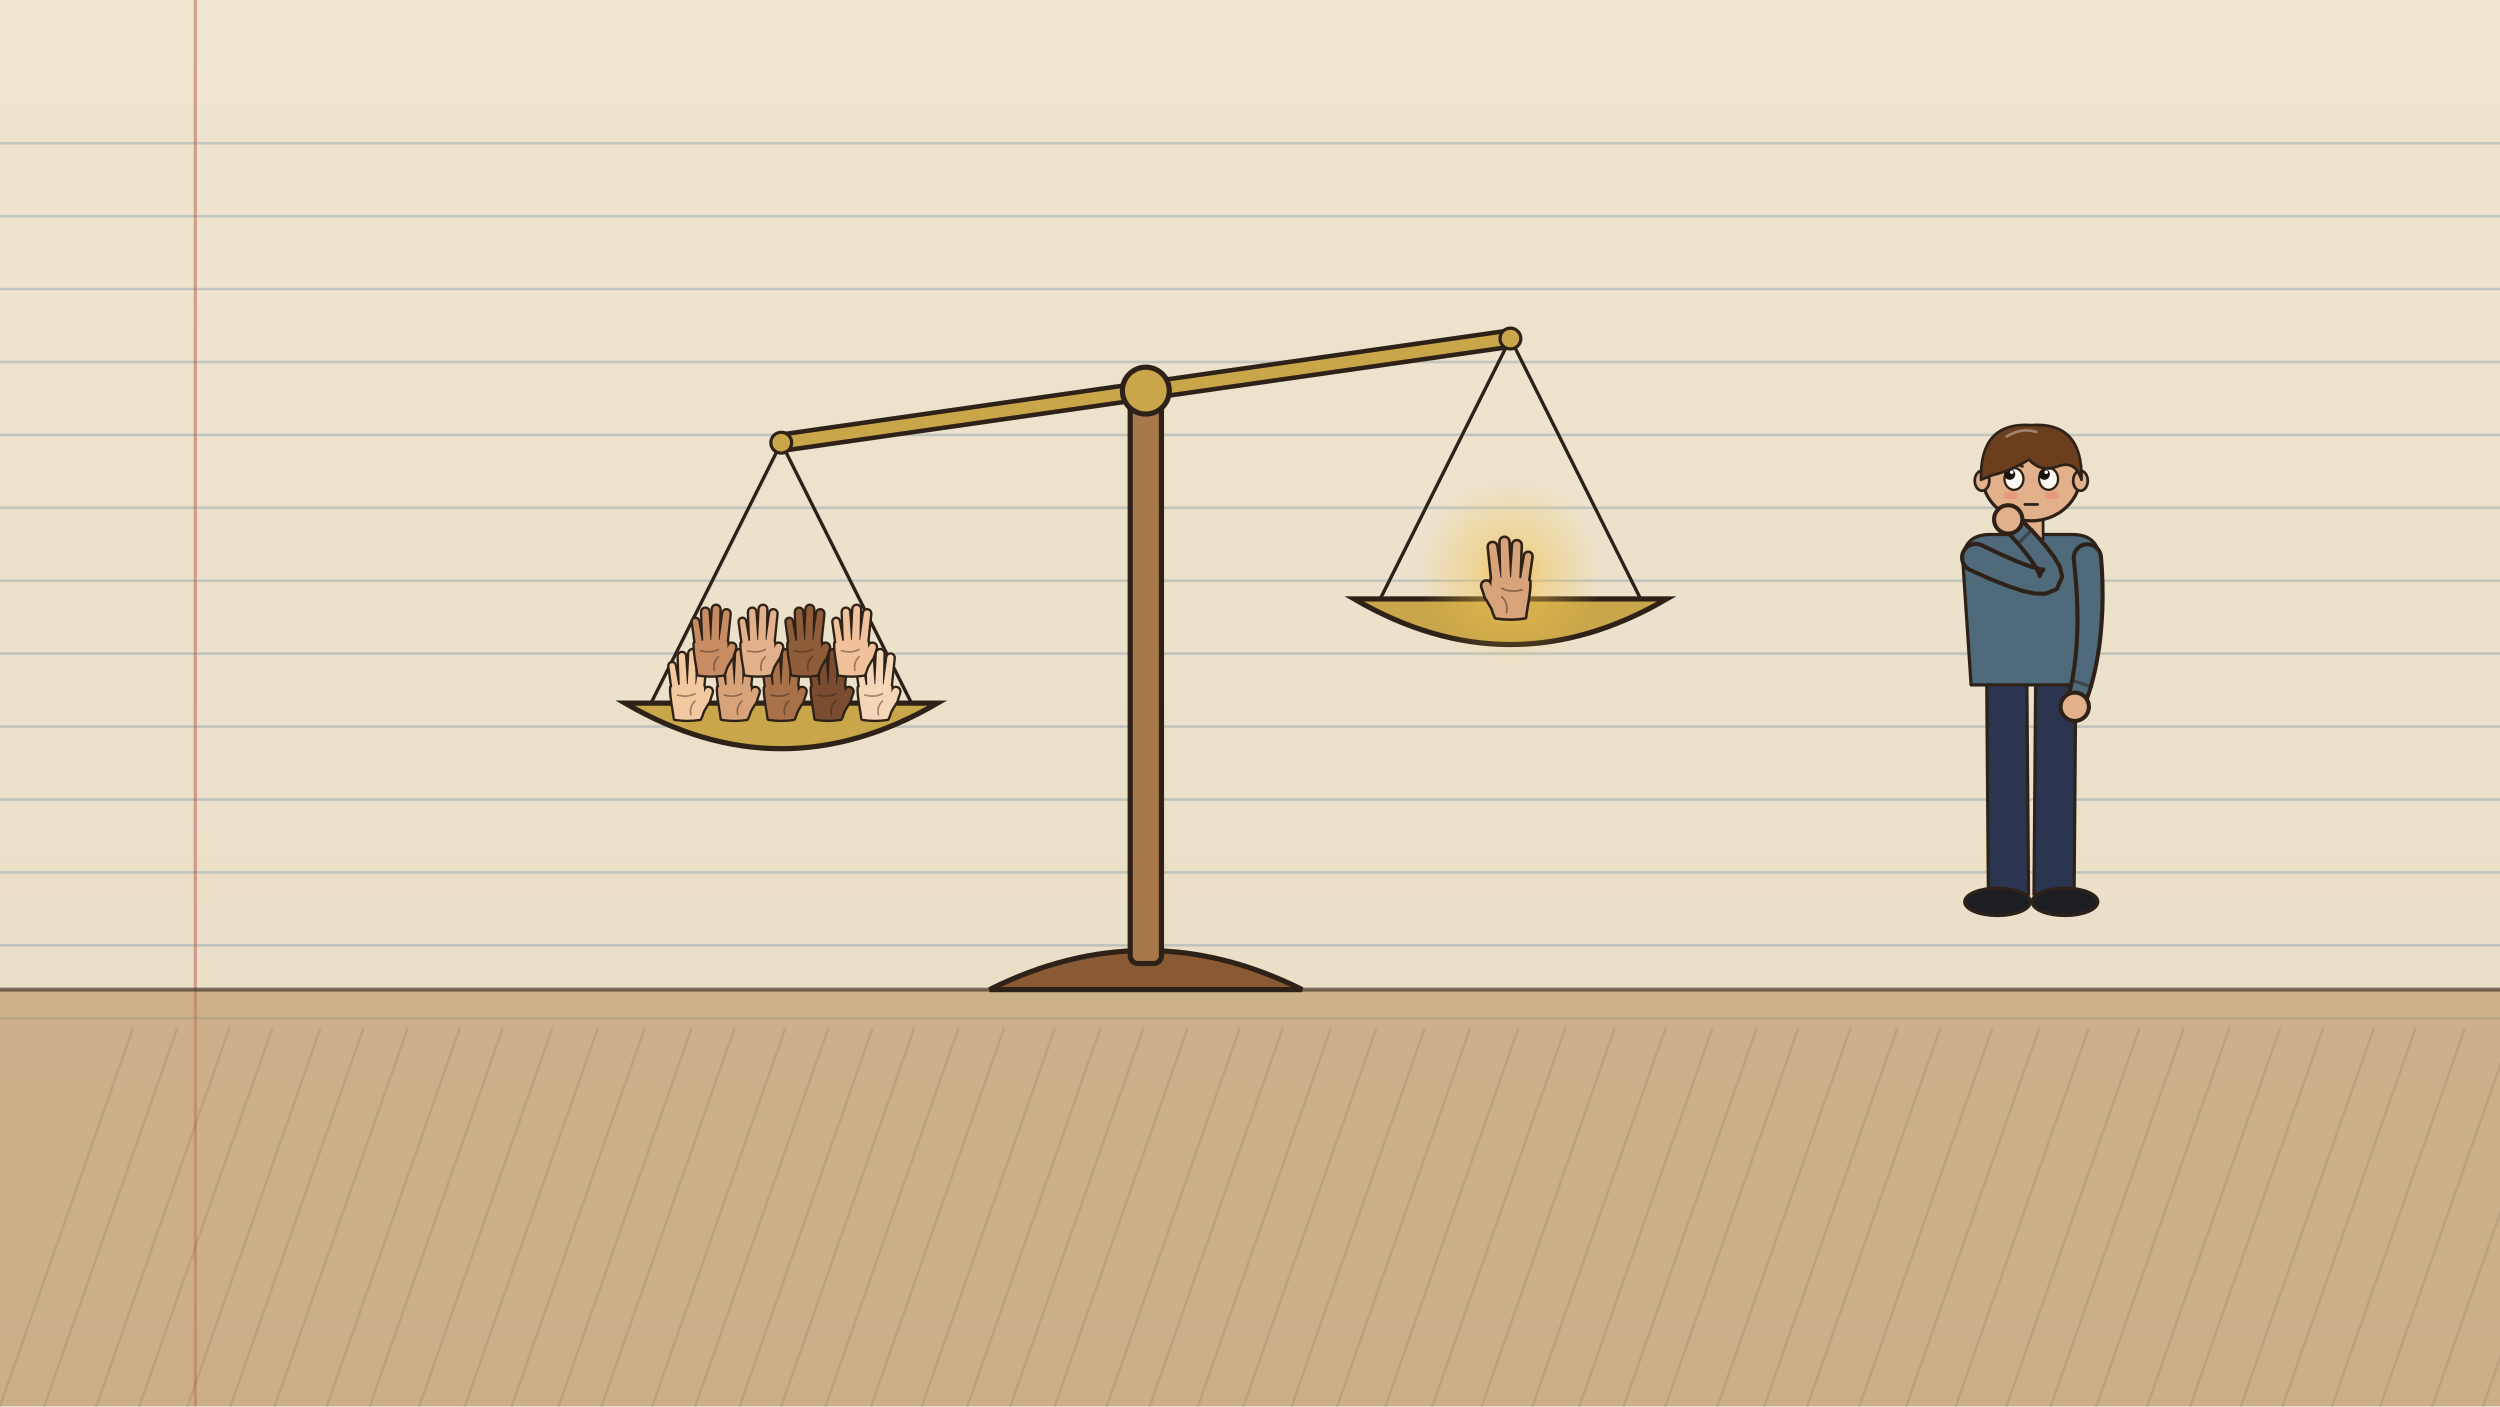
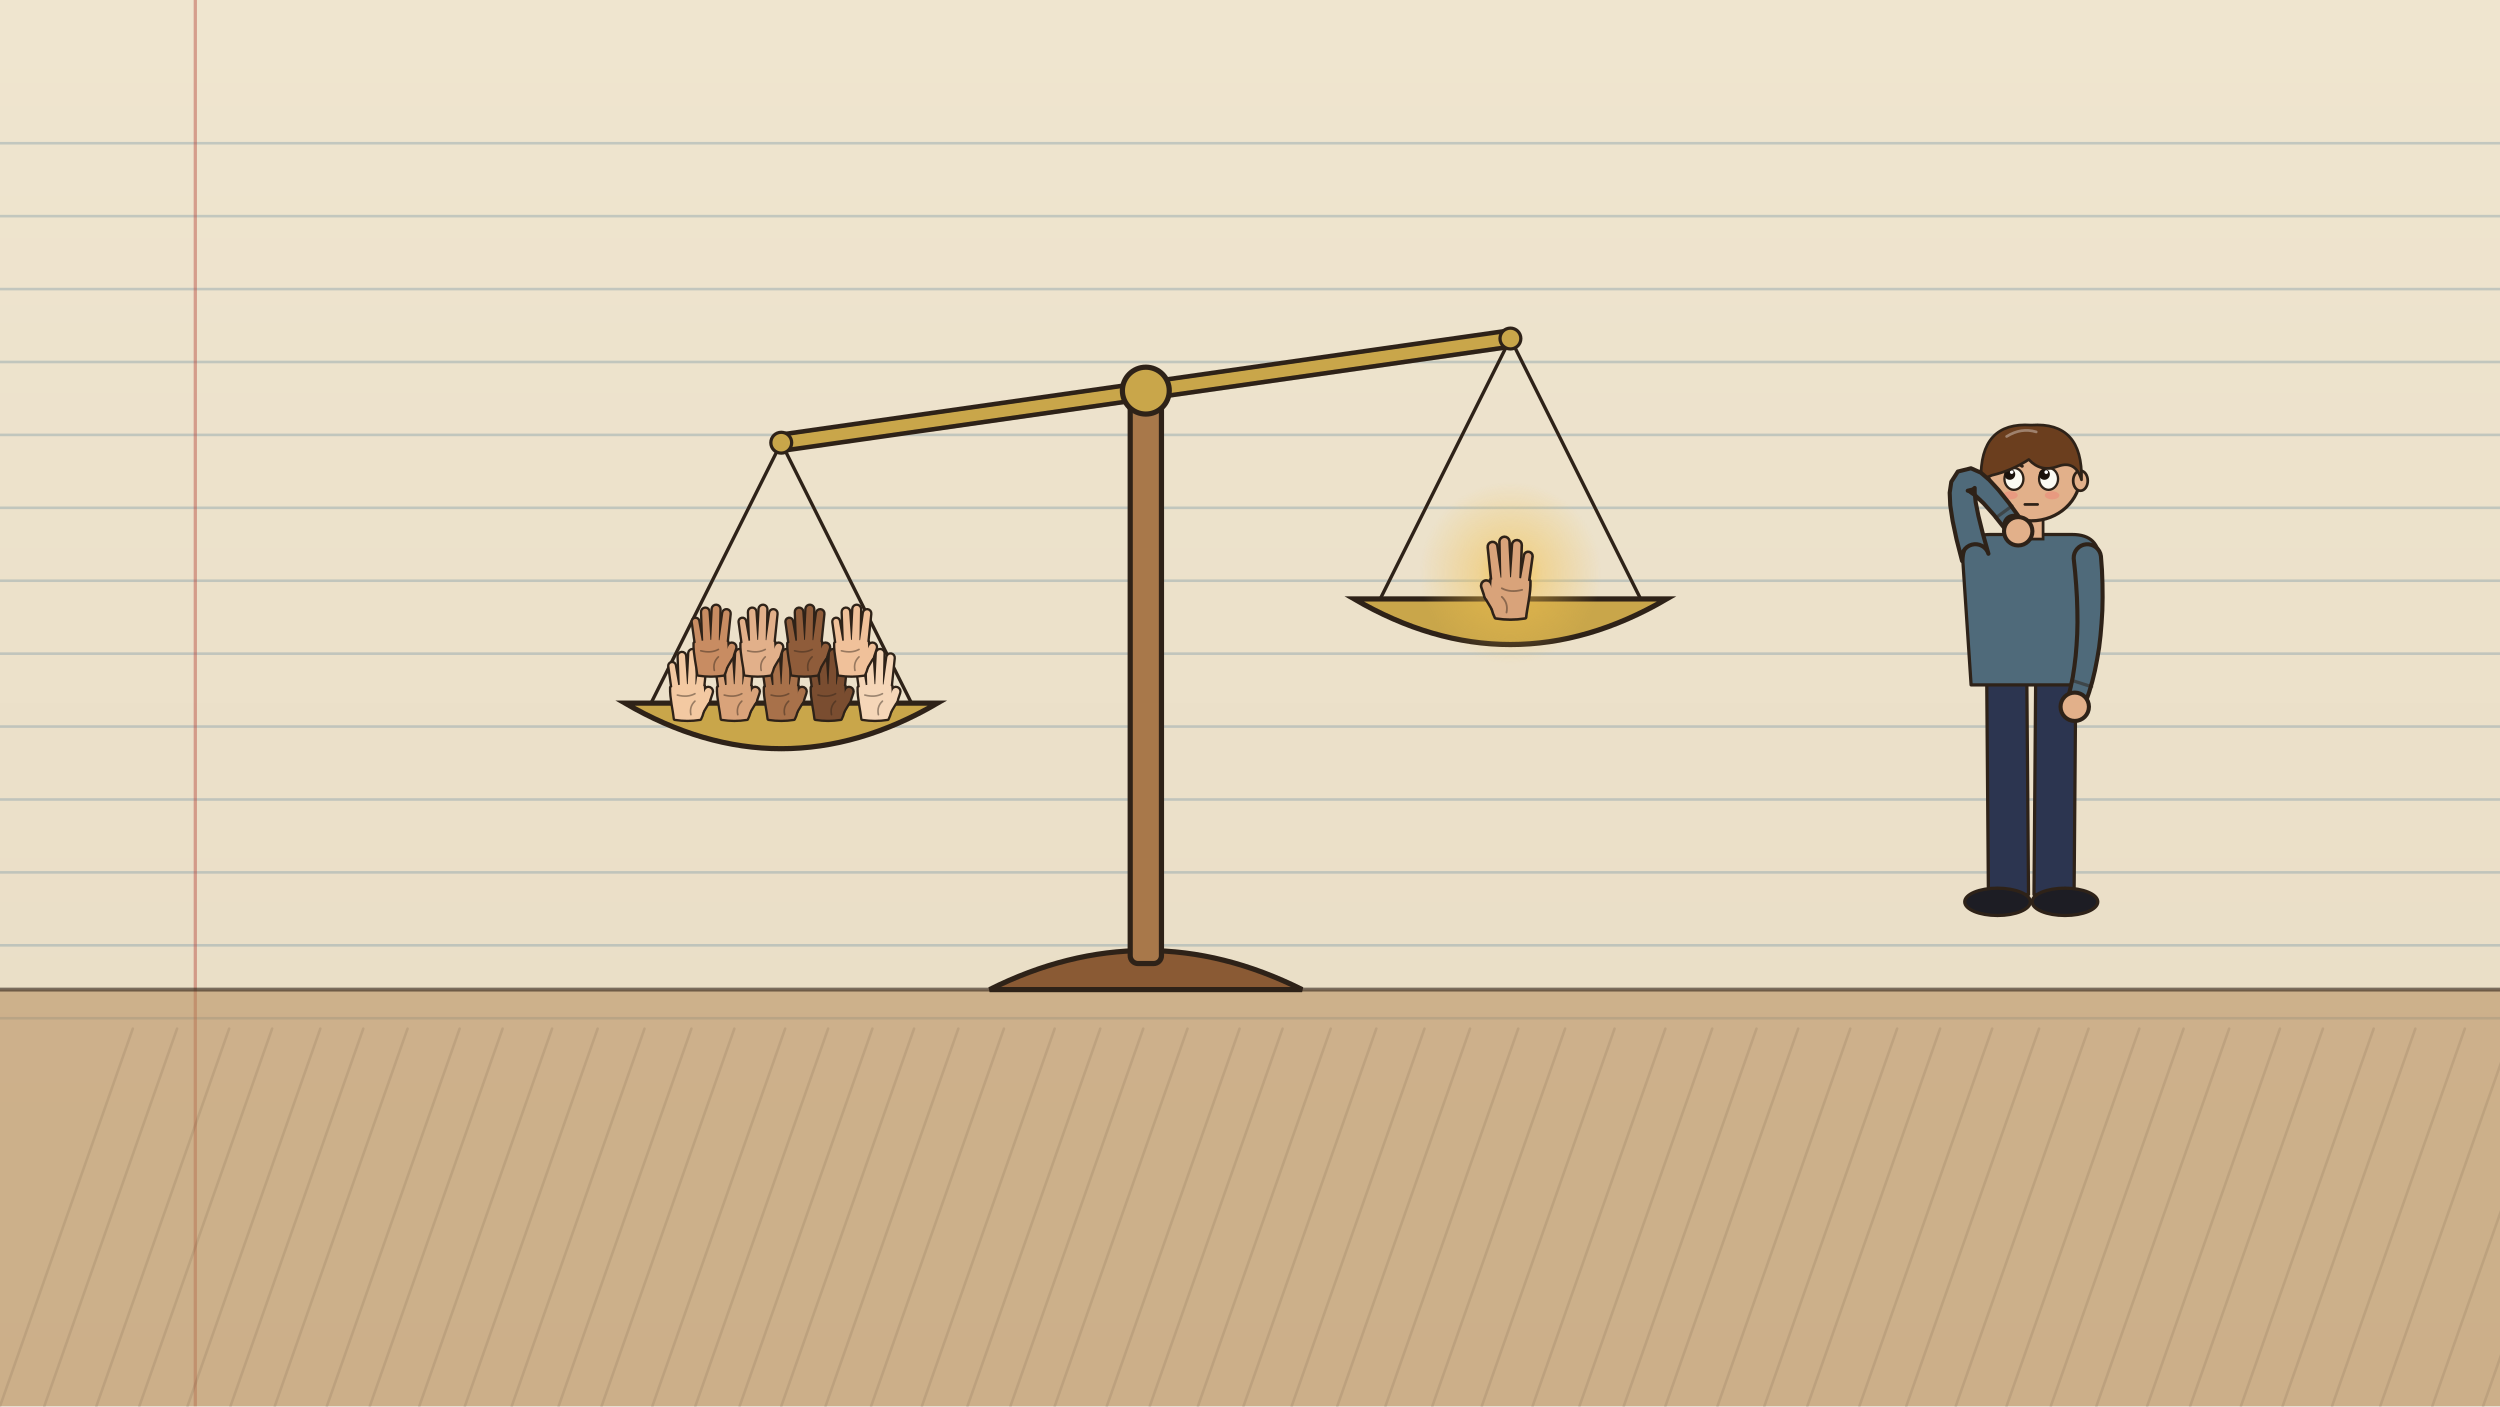
<svg xmlns="http://www.w3.org/2000/svg" viewBox="0 0 1920 1080" width="1920" height="1080">
  <defs>
    <linearGradient id="lg1" x1="0" y1="0" x2="0" y2="1">
      <stop offset="0" stop-color="#efe5cf" />
      <stop offset="1" stop-color="#e8dcc4" />
    </linearGradient>
    <radialGradient id="rg2">
      <stop offset="0" stop-color="#f2c14e" stop-opacity="0.95" />
      <stop offset="0.35" stop-color="#f2c14e" stop-opacity="0.43" />
      <stop offset="1" stop-color="#f2c14e" stop-opacity="0" />
    </radialGradient>
  </defs>
  <rect id="bg-paper" width="1920" height="1080" fill="url(#lg1)" />
  <g id="notebook-bg" stroke="#7f9aa8" stroke-width="2" opacity=".4">
    <path d="M0 110 H1920" />
    <path d="M0 166 H1920" />
    <path d="M0 222 H1920" />
    <path d="M0 278 H1920" />
    <path d="M0 334 H1920" />
    <path d="M0 390 H1920" />
    <path d="M0 446 H1920" />
    <path d="M0 502 H1920" />
    <path d="M0 558 H1920" />
    <path d="M0 614 H1920" />
    <path d="M0 670 H1920" />
    <path d="M0 726 H1920" />
    <path d="M0 782 H1920" />
  </g>
  <path d="M150 0 V1080" stroke="#b5483b" stroke-width="2.5" opacity=".45" />
  <rect id="table-top" x="0" y="760" width="1920" height="320" fill="#b58a5a" opacity=".55" />
  <path d="M0 760 H1920" stroke="#2e2218" stroke-width="3" opacity=".6" />
  <path d="M0 1080 l102 -290 M34 1080 l102 -290 M74 1080 l102 -290 M107 1080 l102 -290 M144 1080 l102 -290 M177 1080 l102 -290 M211 1080 l102 -290 M251 1080 l102 -290 M284 1080 l102 -290 M322 1080 l102 -290 M357 1080 l102 -290 M393 1080 l102 -290 M429 1080 l102 -290 M462 1080 l102 -290 M501 1080 l102 -290 M534 1080 l102 -290 M568 1080 l102 -290 M600 1080 l102 -290 M634 1080 l102 -290 M669 1080 l102 -290 M708 1080 l102 -290 M743 1080 l102 -290 M776 1080 l102 -290 M810 1080 l102 -290 M850 1080 l102 -290 M883 1080 l102 -290 M920 1080 l102 -290 M955 1080 l102 -290 M992 1080 l102 -290 M1027 1080 l102 -290 M1064 1080 l102 -290 M1100 1080 l102 -290 M1138 1080 l102 -290 M1177 1080 l102 -290 M1213 1080 l102 -290 M1247 1080 l102 -290 M1279 1080 l102 -290 M1319 1080 l102 -290 M1355 1080 l102 -290 M1388 1080 l102 -290 M1428 1080 l102 -290 M1464 1080 l102 -290 M1502 1080 l102 -290 M1541 1080 l102 -290 M1575 1080 l102 -290 M1610 1080 l102 -290 M1649 1080 l102 -290 M1682 1080 l102 -290 M1721 1080 l102 -290 M1753 1080 l102 -290 M1791 1080 l102 -290 M1828 1080 l102 -290 M1868 1080 l102 -290 M1907 1080 l102 -290" stroke="#2e2218" stroke-width="2" opacity="0.1" fill="none" stroke-linecap="round" />
  <g id="scale-stand">
    <path d="M760 760 Q880 700 1000 760Z" fill="#8a5a34" stroke="#2e2218" stroke-width="4" />
    <rect x="868" y="300" width="24" height="440" rx="6" fill="#a8784a" stroke="#2e2218" stroke-width="4" />
  </g>
  <g id="mv-tilt-balance-scale" data-pivot="880 300" data-deg="4">
    <path d="M600 340 L1160 260" stroke="#2e2218" stroke-width="16" stroke-linecap="round" />
    <path d="M600 340 L1160 260" stroke="#c9a64a" stroke-width="9" stroke-linecap="round" />
    <circle cx="880" cy="300" r="18" fill="#c9a64a" stroke="#2e2218" stroke-width="4" />
    <g id="left-pan" data-hang="600 340">
      <path d="M600 340 L500 540 M600 340 L700 540" stroke="#2e2218" stroke-width="2.6" />
      <circle cx="600" cy="340" r="8" fill="#c9a64a" stroke="#2e2218" stroke-width="2.5" />
      <path d="M480 540 Q600 610 720 540Z" fill="#c9a64a" stroke="#2e2218" stroke-width="4" />
      <g transform="translate(528.0 552.0) rotate(0.00) scale(26.000)">
        <g fill="#2e2218" stroke="#2e2218" stroke-width="0.139" stroke-linejoin="round">
          <path d="M-0.370,0 C-0.111,0.04 0.111,0.04 0.370,0 C0.500,-0.25 0.510,-0.62 0.480,-0.960 C0.288,-1.050 -0.288,-1.050 -0.480,-0.920 C-0.490,-0.62 -0.390,-0.22 -0.370,0 Z" />
          <path d="M0.462,-0.957 L0.549,-1.792 A0.092,0.092 0 0 0 0.366,-1.815 L0.248,-0.983 A0.107,0.107 0 0 0 0.462,-0.957 Z" />
          <path d="M0.232,-0.996 L0.249,-1.936 A0.097,0.097 0 0 0 0.056,-1.943 L0.008,-1.004 A0.113,0.113 0 0 0 0.232,-0.996 Z" />
          <path d="M-0.013,-0.986 L-0.073,-1.854 A0.092,0.092 0 0 0 -0.258,-1.844 L-0.227,-0.974 A0.107,0.107 0 0 0 -0.013,-0.986 Z" />
          <path d="M-0.259,-0.914 L-0.378,-1.584 A0.08,0.08 0 0 0 -0.535,-1.559 L-0.441,-0.885 A0.092,0.092 0 0 0 -0.259,-0.914 Z" />
          <path d="M0.452,-0.225 L0.616,-0.5 A0.117,0.117 0 0 0 0.421,-0.631 L0.228,-0.376 A0.135,0.135 0 0 0 0.452,-0.225 Z" />
          <path d="M0.628,-0.521 L0.711,-0.768 A0.102,0.102 0 0 0 0.521,-0.845 L0.41,-0.609 A0.117,0.117 0 0 0 0.628,-0.521 Z" />
        </g>
        <g fill="#f3c9a2" stroke="none">
          <path d="M-0.370,0 C-0.111,0.04 0.111,0.04 0.370,0 C0.500,-0.25 0.510,-0.62 0.480,-0.960 C0.288,-1.050 -0.288,-1.050 -0.480,-0.920 C-0.490,-0.62 -0.390,-0.22 -0.370,0 Z" />
          <path d="M0.462,-0.957 L0.549,-1.792 A0.092,0.092 0 0 0 0.366,-1.815 L0.248,-0.983 A0.107,0.107 0 0 0 0.462,-0.957 Z" />
          <path d="M0.232,-0.996 L0.249,-1.936 A0.097,0.097 0 0 0 0.056,-1.943 L0.008,-1.004 A0.113,0.113 0 0 0 0.232,-0.996 Z" />
          <path d="M-0.013,-0.986 L-0.073,-1.854 A0.092,0.092 0 0 0 -0.258,-1.844 L-0.227,-0.974 A0.107,0.107 0 0 0 -0.013,-0.986 Z" />
          <path d="M-0.259,-0.914 L-0.378,-1.584 A0.08,0.08 0 0 0 -0.535,-1.559 L-0.441,-0.885 A0.092,0.092 0 0 0 -0.259,-0.914 Z" />
          <path d="M0.452,-0.225 L0.616,-0.5 A0.117,0.117 0 0 0 0.421,-0.631 L0.228,-0.376 A0.135,0.135 0 0 0 0.452,-0.225 Z" />
          <path d="M0.628,-0.521 L0.711,-0.768 A0.102,0.102 0 0 0 0.521,-0.845 L0.41,-0.609 A0.117,0.117 0 0 0 0.628,-0.521 Z" />
        </g>
        <g fill="none" stroke="#2e2218" stroke-width="0.049" stroke-linecap="round" opacity=".45">
          <path d="M-0.300,-0.70 Q0.000,-0.62 0.220,-0.74" />
          <path d="M0.220,-0.52 Q0.050,-0.36 0.100,-0.12" />
        </g>
      </g>
      <g transform="translate(564.0 552.0) rotate(0.00) scale(26.000)">
        <g fill="#2e2218" stroke="#2e2218" stroke-width="0.139" stroke-linejoin="round">
          <path d="M-0.370,0 C-0.111,0.04 0.111,0.04 0.370,0 C0.500,-0.25 0.510,-0.62 0.480,-0.960 C0.288,-1.050 -0.288,-1.050 -0.480,-0.920 C-0.490,-0.62 -0.390,-0.22 -0.370,0 Z" />
          <path d="M0.462,-0.957 L0.549,-1.792 A0.092,0.092 0 0 0 0.366,-1.815 L0.248,-0.983 A0.107,0.107 0 0 0 0.462,-0.957 Z" />
          <path d="M0.232,-0.996 L0.249,-1.936 A0.097,0.097 0 0 0 0.056,-1.943 L0.008,-1.004 A0.113,0.113 0 0 0 0.232,-0.996 Z" />
          <path d="M-0.013,-0.986 L-0.073,-1.854 A0.092,0.092 0 0 0 -0.258,-1.844 L-0.227,-0.974 A0.107,0.107 0 0 0 -0.013,-0.986 Z" />
          <path d="M-0.259,-0.914 L-0.378,-1.584 A0.08,0.08 0 0 0 -0.535,-1.559 L-0.441,-0.885 A0.092,0.092 0 0 0 -0.259,-0.914 Z" />
          <path d="M0.452,-0.225 L0.616,-0.5 A0.117,0.117 0 0 0 0.421,-0.631 L0.228,-0.376 A0.135,0.135 0 0 0 0.452,-0.225 Z" />
          <path d="M0.628,-0.521 L0.711,-0.768 A0.102,0.102 0 0 0 0.521,-0.845 L0.41,-0.609 A0.117,0.117 0 0 0 0.628,-0.521 Z" />
        </g>
        <g fill="#d9a37a" stroke="none">
          <path d="M-0.370,0 C-0.111,0.04 0.111,0.04 0.370,0 C0.500,-0.25 0.510,-0.62 0.480,-0.960 C0.288,-1.050 -0.288,-1.050 -0.480,-0.920 C-0.490,-0.62 -0.390,-0.22 -0.370,0 Z" />
          <path d="M0.462,-0.957 L0.549,-1.792 A0.092,0.092 0 0 0 0.366,-1.815 L0.248,-0.983 A0.107,0.107 0 0 0 0.462,-0.957 Z" />
          <path d="M0.232,-0.996 L0.249,-1.936 A0.097,0.097 0 0 0 0.056,-1.943 L0.008,-1.004 A0.113,0.113 0 0 0 0.232,-0.996 Z" />
          <path d="M-0.013,-0.986 L-0.073,-1.854 A0.092,0.092 0 0 0 -0.258,-1.844 L-0.227,-0.974 A0.107,0.107 0 0 0 -0.013,-0.986 Z" />
          <path d="M-0.259,-0.914 L-0.378,-1.584 A0.08,0.08 0 0 0 -0.535,-1.559 L-0.441,-0.885 A0.092,0.092 0 0 0 -0.259,-0.914 Z" />
          <path d="M0.452,-0.225 L0.616,-0.5 A0.117,0.117 0 0 0 0.421,-0.631 L0.228,-0.376 A0.135,0.135 0 0 0 0.452,-0.225 Z" />
          <path d="M0.628,-0.521 L0.711,-0.768 A0.102,0.102 0 0 0 0.521,-0.845 L0.41,-0.609 A0.117,0.117 0 0 0 0.628,-0.521 Z" />
        </g>
        <g fill="none" stroke="#2e2218" stroke-width="0.049" stroke-linecap="round" opacity=".45">
          <path d="M-0.300,-0.70 Q0.000,-0.62 0.220,-0.74" />
          <path d="M0.220,-0.52 Q0.050,-0.36 0.100,-0.12" />
        </g>
      </g>
      <g transform="translate(600.0 552.0) rotate(0.00) scale(26.000)">
        <g fill="#2e2218" stroke="#2e2218" stroke-width="0.139" stroke-linejoin="round">
          <path d="M-0.370,0 C-0.111,0.04 0.111,0.04 0.370,0 C0.500,-0.25 0.510,-0.62 0.480,-0.960 C0.288,-1.050 -0.288,-1.050 -0.480,-0.920 C-0.490,-0.62 -0.390,-0.22 -0.370,0 Z" />
          <path d="M0.462,-0.957 L0.549,-1.792 A0.092,0.092 0 0 0 0.366,-1.815 L0.248,-0.983 A0.107,0.107 0 0 0 0.462,-0.957 Z" />
          <path d="M0.232,-0.996 L0.249,-1.936 A0.097,0.097 0 0 0 0.056,-1.943 L0.008,-1.004 A0.113,0.113 0 0 0 0.232,-0.996 Z" />
          <path d="M-0.013,-0.986 L-0.073,-1.854 A0.092,0.092 0 0 0 -0.258,-1.844 L-0.227,-0.974 A0.107,0.107 0 0 0 -0.013,-0.986 Z" />
          <path d="M-0.259,-0.914 L-0.378,-1.584 A0.08,0.08 0 0 0 -0.535,-1.559 L-0.441,-0.885 A0.092,0.092 0 0 0 -0.259,-0.914 Z" />
          <path d="M0.452,-0.225 L0.616,-0.5 A0.117,0.117 0 0 0 0.421,-0.631 L0.228,-0.376 A0.135,0.135 0 0 0 0.452,-0.225 Z" />
          <path d="M0.628,-0.521 L0.711,-0.768 A0.102,0.102 0 0 0 0.521,-0.845 L0.41,-0.609 A0.117,0.117 0 0 0 0.628,-0.521 Z" />
        </g>
        <g fill="#a8714a" stroke="none">
          <path d="M-0.370,0 C-0.111,0.04 0.111,0.04 0.370,0 C0.500,-0.25 0.510,-0.62 0.480,-0.960 C0.288,-1.050 -0.288,-1.050 -0.480,-0.920 C-0.490,-0.62 -0.390,-0.22 -0.370,0 Z" />
          <path d="M0.462,-0.957 L0.549,-1.792 A0.092,0.092 0 0 0 0.366,-1.815 L0.248,-0.983 A0.107,0.107 0 0 0 0.462,-0.957 Z" />
          <path d="M0.232,-0.996 L0.249,-1.936 A0.097,0.097 0 0 0 0.056,-1.943 L0.008,-1.004 A0.113,0.113 0 0 0 0.232,-0.996 Z" />
          <path d="M-0.013,-0.986 L-0.073,-1.854 A0.092,0.092 0 0 0 -0.258,-1.844 L-0.227,-0.974 A0.107,0.107 0 0 0 -0.013,-0.986 Z" />
          <path d="M-0.259,-0.914 L-0.378,-1.584 A0.08,0.08 0 0 0 -0.535,-1.559 L-0.441,-0.885 A0.092,0.092 0 0 0 -0.259,-0.914 Z" />
          <path d="M0.452,-0.225 L0.616,-0.5 A0.117,0.117 0 0 0 0.421,-0.631 L0.228,-0.376 A0.135,0.135 0 0 0 0.452,-0.225 Z" />
          <path d="M0.628,-0.521 L0.711,-0.768 A0.102,0.102 0 0 0 0.521,-0.845 L0.41,-0.609 A0.117,0.117 0 0 0 0.628,-0.521 Z" />
        </g>
        <g fill="none" stroke="#2e2218" stroke-width="0.049" stroke-linecap="round" opacity=".45">
          <path d="M-0.300,-0.70 Q0.000,-0.62 0.220,-0.74" />
          <path d="M0.220,-0.52 Q0.050,-0.36 0.100,-0.12" />
        </g>
      </g>
      <g transform="translate(636.0 552.0) rotate(0.00) scale(26.000)">
        <g fill="#2e2218" stroke="#2e2218" stroke-width="0.139" stroke-linejoin="round">
          <path d="M-0.370,0 C-0.111,0.04 0.111,0.04 0.370,0 C0.500,-0.25 0.510,-0.62 0.480,-0.960 C0.288,-1.050 -0.288,-1.050 -0.480,-0.920 C-0.490,-0.62 -0.390,-0.22 -0.370,0 Z" />
          <path d="M0.462,-0.957 L0.549,-1.792 A0.092,0.092 0 0 0 0.366,-1.815 L0.248,-0.983 A0.107,0.107 0 0 0 0.462,-0.957 Z" />
          <path d="M0.232,-0.996 L0.249,-1.936 A0.097,0.097 0 0 0 0.056,-1.943 L0.008,-1.004 A0.113,0.113 0 0 0 0.232,-0.996 Z" />
          <path d="M-0.013,-0.986 L-0.073,-1.854 A0.092,0.092 0 0 0 -0.258,-1.844 L-0.227,-0.974 A0.107,0.107 0 0 0 -0.013,-0.986 Z" />
          <path d="M-0.259,-0.914 L-0.378,-1.584 A0.08,0.08 0 0 0 -0.535,-1.559 L-0.441,-0.885 A0.092,0.092 0 0 0 -0.259,-0.914 Z" />
          <path d="M0.452,-0.225 L0.616,-0.5 A0.117,0.117 0 0 0 0.421,-0.631 L0.228,-0.376 A0.135,0.135 0 0 0 0.452,-0.225 Z" />
          <path d="M0.628,-0.521 L0.711,-0.768 A0.102,0.102 0 0 0 0.521,-0.845 L0.41,-0.609 A0.117,0.117 0 0 0 0.628,-0.521 Z" />
        </g>
        <g fill="#7a4d30" stroke="none">
          <path d="M-0.370,0 C-0.111,0.04 0.111,0.04 0.370,0 C0.500,-0.25 0.510,-0.62 0.480,-0.960 C0.288,-1.050 -0.288,-1.050 -0.480,-0.920 C-0.490,-0.62 -0.390,-0.22 -0.370,0 Z" />
          <path d="M0.462,-0.957 L0.549,-1.792 A0.092,0.092 0 0 0 0.366,-1.815 L0.248,-0.983 A0.107,0.107 0 0 0 0.462,-0.957 Z" />
          <path d="M0.232,-0.996 L0.249,-1.936 A0.097,0.097 0 0 0 0.056,-1.943 L0.008,-1.004 A0.113,0.113 0 0 0 0.232,-0.996 Z" />
          <path d="M-0.013,-0.986 L-0.073,-1.854 A0.092,0.092 0 0 0 -0.258,-1.844 L-0.227,-0.974 A0.107,0.107 0 0 0 -0.013,-0.986 Z" />
          <path d="M-0.259,-0.914 L-0.378,-1.584 A0.08,0.08 0 0 0 -0.535,-1.559 L-0.441,-0.885 A0.092,0.092 0 0 0 -0.259,-0.914 Z" />
          <path d="M0.452,-0.225 L0.616,-0.5 A0.117,0.117 0 0 0 0.421,-0.631 L0.228,-0.376 A0.135,0.135 0 0 0 0.452,-0.225 Z" />
          <path d="M0.628,-0.521 L0.711,-0.768 A0.102,0.102 0 0 0 0.521,-0.845 L0.41,-0.609 A0.117,0.117 0 0 0 0.628,-0.521 Z" />
        </g>
        <g fill="none" stroke="#2e2218" stroke-width="0.049" stroke-linecap="round" opacity=".45">
          <path d="M-0.300,-0.70 Q0.000,-0.62 0.220,-0.74" />
          <path d="M0.220,-0.52 Q0.050,-0.36 0.100,-0.12" />
        </g>
      </g>
      <g transform="translate(672.0 552.0) rotate(0.00) scale(26.000)">
        <g fill="#2e2218" stroke="#2e2218" stroke-width="0.139" stroke-linejoin="round">
          <path d="M-0.370,0 C-0.111,0.04 0.111,0.04 0.370,0 C0.500,-0.25 0.510,-0.62 0.480,-0.960 C0.288,-1.050 -0.288,-1.050 -0.480,-0.920 C-0.490,-0.62 -0.390,-0.22 -0.370,0 Z" />
          <path d="M0.462,-0.957 L0.549,-1.792 A0.092,0.092 0 0 0 0.366,-1.815 L0.248,-0.983 A0.107,0.107 0 0 0 0.462,-0.957 Z" />
          <path d="M0.232,-0.996 L0.249,-1.936 A0.097,0.097 0 0 0 0.056,-1.943 L0.008,-1.004 A0.113,0.113 0 0 0 0.232,-0.996 Z" />
          <path d="M-0.013,-0.986 L-0.073,-1.854 A0.092,0.092 0 0 0 -0.258,-1.844 L-0.227,-0.974 A0.107,0.107 0 0 0 -0.013,-0.986 Z" />
          <path d="M-0.259,-0.914 L-0.378,-1.584 A0.08,0.08 0 0 0 -0.535,-1.559 L-0.441,-0.885 A0.092,0.092 0 0 0 -0.259,-0.914 Z" />
          <path d="M0.452,-0.225 L0.616,-0.5 A0.117,0.117 0 0 0 0.421,-0.631 L0.228,-0.376 A0.135,0.135 0 0 0 0.452,-0.225 Z" />
          <path d="M0.628,-0.521 L0.711,-0.768 A0.102,0.102 0 0 0 0.521,-0.845 L0.41,-0.609 A0.117,0.117 0 0 0 0.628,-0.521 Z" />
        </g>
        <g fill="#f5d6b8" stroke="none">
          <path d="M-0.370,0 C-0.111,0.04 0.111,0.04 0.370,0 C0.500,-0.25 0.510,-0.62 0.480,-0.960 C0.288,-1.050 -0.288,-1.050 -0.480,-0.920 C-0.490,-0.62 -0.390,-0.22 -0.370,0 Z" />
          <path d="M0.462,-0.957 L0.549,-1.792 A0.092,0.092 0 0 0 0.366,-1.815 L0.248,-0.983 A0.107,0.107 0 0 0 0.462,-0.957 Z" />
          <path d="M0.232,-0.996 L0.249,-1.936 A0.097,0.097 0 0 0 0.056,-1.943 L0.008,-1.004 A0.113,0.113 0 0 0 0.232,-0.996 Z" />
          <path d="M-0.013,-0.986 L-0.073,-1.854 A0.092,0.092 0 0 0 -0.258,-1.844 L-0.227,-0.974 A0.107,0.107 0 0 0 -0.013,-0.986 Z" />
          <path d="M-0.259,-0.914 L-0.378,-1.584 A0.08,0.08 0 0 0 -0.535,-1.559 L-0.441,-0.885 A0.092,0.092 0 0 0 -0.259,-0.914 Z" />
          <path d="M0.452,-0.225 L0.616,-0.5 A0.117,0.117 0 0 0 0.421,-0.631 L0.228,-0.376 A0.135,0.135 0 0 0 0.452,-0.225 Z" />
          <path d="M0.628,-0.521 L0.711,-0.768 A0.102,0.102 0 0 0 0.521,-0.845 L0.41,-0.609 A0.117,0.117 0 0 0 0.628,-0.521 Z" />
        </g>
        <g fill="none" stroke="#2e2218" stroke-width="0.049" stroke-linecap="round" opacity=".45">
          <path d="M-0.300,-0.70 Q0.000,-0.62 0.220,-0.74" />
          <path d="M0.220,-0.52 Q0.050,-0.36 0.100,-0.12" />
        </g>
      </g>
      <g transform="translate(546.0 518.0) rotate(0.00) scale(26.000)">
        <g fill="#2e2218" stroke="#2e2218" stroke-width="0.139" stroke-linejoin="round">
          <path d="M-0.370,0 C-0.111,0.04 0.111,0.04 0.370,0 C0.500,-0.25 0.510,-0.62 0.480,-0.960 C0.288,-1.050 -0.288,-1.050 -0.480,-0.920 C-0.490,-0.62 -0.390,-0.22 -0.370,0 Z" />
          <path d="M0.462,-0.957 L0.549,-1.792 A0.092,0.092 0 0 0 0.366,-1.815 L0.248,-0.983 A0.107,0.107 0 0 0 0.462,-0.957 Z" />
          <path d="M0.232,-0.996 L0.249,-1.936 A0.097,0.097 0 0 0 0.056,-1.943 L0.008,-1.004 A0.113,0.113 0 0 0 0.232,-0.996 Z" />
          <path d="M-0.013,-0.986 L-0.073,-1.854 A0.092,0.092 0 0 0 -0.258,-1.844 L-0.227,-0.974 A0.107,0.107 0 0 0 -0.013,-0.986 Z" />
          <path d="M-0.259,-0.914 L-0.378,-1.584 A0.08,0.08 0 0 0 -0.535,-1.559 L-0.441,-0.885 A0.092,0.092 0 0 0 -0.259,-0.914 Z" />
          <path d="M0.452,-0.225 L0.616,-0.5 A0.117,0.117 0 0 0 0.421,-0.631 L0.228,-0.376 A0.135,0.135 0 0 0 0.452,-0.225 Z" />
          <path d="M0.628,-0.521 L0.711,-0.768 A0.102,0.102 0 0 0 0.521,-0.845 L0.41,-0.609 A0.117,0.117 0 0 0 0.628,-0.521 Z" />
        </g>
        <g fill="#c88c62" stroke="none">
          <path d="M-0.370,0 C-0.111,0.04 0.111,0.04 0.370,0 C0.500,-0.25 0.510,-0.62 0.480,-0.960 C0.288,-1.050 -0.288,-1.050 -0.480,-0.920 C-0.490,-0.62 -0.390,-0.22 -0.370,0 Z" />
          <path d="M0.462,-0.957 L0.549,-1.792 A0.092,0.092 0 0 0 0.366,-1.815 L0.248,-0.983 A0.107,0.107 0 0 0 0.462,-0.957 Z" />
          <path d="M0.232,-0.996 L0.249,-1.936 A0.097,0.097 0 0 0 0.056,-1.943 L0.008,-1.004 A0.113,0.113 0 0 0 0.232,-0.996 Z" />
          <path d="M-0.013,-0.986 L-0.073,-1.854 A0.092,0.092 0 0 0 -0.258,-1.844 L-0.227,-0.974 A0.107,0.107 0 0 0 -0.013,-0.986 Z" />
          <path d="M-0.259,-0.914 L-0.378,-1.584 A0.08,0.08 0 0 0 -0.535,-1.559 L-0.441,-0.885 A0.092,0.092 0 0 0 -0.259,-0.914 Z" />
          <path d="M0.452,-0.225 L0.616,-0.5 A0.117,0.117 0 0 0 0.421,-0.631 L0.228,-0.376 A0.135,0.135 0 0 0 0.452,-0.225 Z" />
          <path d="M0.628,-0.521 L0.711,-0.768 A0.102,0.102 0 0 0 0.521,-0.845 L0.41,-0.609 A0.117,0.117 0 0 0 0.628,-0.521 Z" />
        </g>
        <g fill="none" stroke="#2e2218" stroke-width="0.049" stroke-linecap="round" opacity=".45">
          <path d="M-0.300,-0.70 Q0.000,-0.62 0.220,-0.74" />
          <path d="M0.220,-0.52 Q0.050,-0.36 0.100,-0.12" />
        </g>
      </g>
      <g transform="translate(582.0 518.0) rotate(0.00) scale(26.000)">
        <g fill="#2e2218" stroke="#2e2218" stroke-width="0.139" stroke-linejoin="round">
          <path d="M-0.370,0 C-0.111,0.04 0.111,0.04 0.370,0 C0.500,-0.25 0.510,-0.62 0.480,-0.960 C0.288,-1.050 -0.288,-1.050 -0.480,-0.920 C-0.490,-0.62 -0.390,-0.22 -0.370,0 Z" />
          <path d="M0.462,-0.957 L0.549,-1.792 A0.092,0.092 0 0 0 0.366,-1.815 L0.248,-0.983 A0.107,0.107 0 0 0 0.462,-0.957 Z" />
          <path d="M0.232,-0.996 L0.249,-1.936 A0.097,0.097 0 0 0 0.056,-1.943 L0.008,-1.004 A0.113,0.113 0 0 0 0.232,-0.996 Z" />
          <path d="M-0.013,-0.986 L-0.073,-1.854 A0.092,0.092 0 0 0 -0.258,-1.844 L-0.227,-0.974 A0.107,0.107 0 0 0 -0.013,-0.986 Z" />
          <path d="M-0.259,-0.914 L-0.378,-1.584 A0.08,0.08 0 0 0 -0.535,-1.559 L-0.441,-0.885 A0.092,0.092 0 0 0 -0.259,-0.914 Z" />
          <path d="M0.452,-0.225 L0.616,-0.5 A0.117,0.117 0 0 0 0.421,-0.631 L0.228,-0.376 A0.135,0.135 0 0 0 0.452,-0.225 Z" />
          <path d="M0.628,-0.521 L0.711,-0.768 A0.102,0.102 0 0 0 0.521,-0.845 L0.41,-0.609 A0.117,0.117 0 0 0 0.628,-0.521 Z" />
        </g>
        <g fill="#e2b08a" stroke="none">
          <path d="M-0.370,0 C-0.111,0.04 0.111,0.04 0.370,0 C0.500,-0.25 0.510,-0.62 0.480,-0.960 C0.288,-1.050 -0.288,-1.050 -0.480,-0.920 C-0.490,-0.62 -0.390,-0.22 -0.370,0 Z" />
          <path d="M0.462,-0.957 L0.549,-1.792 A0.092,0.092 0 0 0 0.366,-1.815 L0.248,-0.983 A0.107,0.107 0 0 0 0.462,-0.957 Z" />
          <path d="M0.232,-0.996 L0.249,-1.936 A0.097,0.097 0 0 0 0.056,-1.943 L0.008,-1.004 A0.113,0.113 0 0 0 0.232,-0.996 Z" />
          <path d="M-0.013,-0.986 L-0.073,-1.854 A0.092,0.092 0 0 0 -0.258,-1.844 L-0.227,-0.974 A0.107,0.107 0 0 0 -0.013,-0.986 Z" />
          <path d="M-0.259,-0.914 L-0.378,-1.584 A0.08,0.08 0 0 0 -0.535,-1.559 L-0.441,-0.885 A0.092,0.092 0 0 0 -0.259,-0.914 Z" />
          <path d="M0.452,-0.225 L0.616,-0.5 A0.117,0.117 0 0 0 0.421,-0.631 L0.228,-0.376 A0.135,0.135 0 0 0 0.452,-0.225 Z" />
          <path d="M0.628,-0.521 L0.711,-0.768 A0.102,0.102 0 0 0 0.521,-0.845 L0.41,-0.609 A0.117,0.117 0 0 0 0.628,-0.521 Z" />
        </g>
        <g fill="none" stroke="#2e2218" stroke-width="0.049" stroke-linecap="round" opacity=".45">
          <path d="M-0.300,-0.70 Q0.000,-0.62 0.220,-0.74" />
          <path d="M0.220,-0.52 Q0.050,-0.36 0.100,-0.12" />
        </g>
      </g>
      <g transform="translate(618.0 518.0) rotate(0.00) scale(26.000)">
        <g fill="#2e2218" stroke="#2e2218" stroke-width="0.139" stroke-linejoin="round">
          <path d="M-0.370,0 C-0.111,0.04 0.111,0.04 0.370,0 C0.500,-0.25 0.510,-0.62 0.480,-0.960 C0.288,-1.050 -0.288,-1.050 -0.480,-0.920 C-0.490,-0.62 -0.390,-0.22 -0.370,0 Z" />
          <path d="M0.462,-0.957 L0.549,-1.792 A0.092,0.092 0 0 0 0.366,-1.815 L0.248,-0.983 A0.107,0.107 0 0 0 0.462,-0.957 Z" />
          <path d="M0.232,-0.996 L0.249,-1.936 A0.097,0.097 0 0 0 0.056,-1.943 L0.008,-1.004 A0.113,0.113 0 0 0 0.232,-0.996 Z" />
          <path d="M-0.013,-0.986 L-0.073,-1.854 A0.092,0.092 0 0 0 -0.258,-1.844 L-0.227,-0.974 A0.107,0.107 0 0 0 -0.013,-0.986 Z" />
          <path d="M-0.259,-0.914 L-0.378,-1.584 A0.08,0.08 0 0 0 -0.535,-1.559 L-0.441,-0.885 A0.092,0.092 0 0 0 -0.259,-0.914 Z" />
          <path d="M0.452,-0.225 L0.616,-0.5 A0.117,0.117 0 0 0 0.421,-0.631 L0.228,-0.376 A0.135,0.135 0 0 0 0.452,-0.225 Z" />
          <path d="M0.628,-0.521 L0.711,-0.768 A0.102,0.102 0 0 0 0.521,-0.845 L0.41,-0.609 A0.117,0.117 0 0 0 0.628,-0.521 Z" />
        </g>
        <g fill="#8f5c3a" stroke="none">
          <path d="M-0.370,0 C-0.111,0.04 0.111,0.04 0.370,0 C0.500,-0.25 0.510,-0.62 0.480,-0.960 C0.288,-1.050 -0.288,-1.050 -0.480,-0.920 C-0.490,-0.62 -0.390,-0.22 -0.370,0 Z" />
          <path d="M0.462,-0.957 L0.549,-1.792 A0.092,0.092 0 0 0 0.366,-1.815 L0.248,-0.983 A0.107,0.107 0 0 0 0.462,-0.957 Z" />
          <path d="M0.232,-0.996 L0.249,-1.936 A0.097,0.097 0 0 0 0.056,-1.943 L0.008,-1.004 A0.113,0.113 0 0 0 0.232,-0.996 Z" />
          <path d="M-0.013,-0.986 L-0.073,-1.854 A0.092,0.092 0 0 0 -0.258,-1.844 L-0.227,-0.974 A0.107,0.107 0 0 0 -0.013,-0.986 Z" />
          <path d="M-0.259,-0.914 L-0.378,-1.584 A0.08,0.08 0 0 0 -0.535,-1.559 L-0.441,-0.885 A0.092,0.092 0 0 0 -0.259,-0.914 Z" />
          <path d="M0.452,-0.225 L0.616,-0.5 A0.117,0.117 0 0 0 0.421,-0.631 L0.228,-0.376 A0.135,0.135 0 0 0 0.452,-0.225 Z" />
          <path d="M0.628,-0.521 L0.711,-0.768 A0.102,0.102 0 0 0 0.521,-0.845 L0.41,-0.609 A0.117,0.117 0 0 0 0.628,-0.521 Z" />
        </g>
        <g fill="none" stroke="#2e2218" stroke-width="0.049" stroke-linecap="round" opacity=".45">
          <path d="M-0.300,-0.70 Q0.000,-0.62 0.220,-0.74" />
          <path d="M0.220,-0.52 Q0.050,-0.36 0.100,-0.12" />
        </g>
      </g>
      <g transform="translate(654.0 518.0) rotate(0.00) scale(26.000)">
        <g fill="#2e2218" stroke="#2e2218" stroke-width="0.139" stroke-linejoin="round">
          <path d="M-0.370,0 C-0.111,0.04 0.111,0.04 0.370,0 C0.500,-0.25 0.510,-0.62 0.480,-0.960 C0.288,-1.050 -0.288,-1.050 -0.480,-0.920 C-0.490,-0.62 -0.390,-0.22 -0.370,0 Z" />
          <path d="M0.462,-0.957 L0.549,-1.792 A0.092,0.092 0 0 0 0.366,-1.815 L0.248,-0.983 A0.107,0.107 0 0 0 0.462,-0.957 Z" />
          <path d="M0.232,-0.996 L0.249,-1.936 A0.097,0.097 0 0 0 0.056,-1.943 L0.008,-1.004 A0.113,0.113 0 0 0 0.232,-0.996 Z" />
          <path d="M-0.013,-0.986 L-0.073,-1.854 A0.092,0.092 0 0 0 -0.258,-1.844 L-0.227,-0.974 A0.107,0.107 0 0 0 -0.013,-0.986 Z" />
          <path d="M-0.259,-0.914 L-0.378,-1.584 A0.08,0.08 0 0 0 -0.535,-1.559 L-0.441,-0.885 A0.092,0.092 0 0 0 -0.259,-0.914 Z" />
          <path d="M0.452,-0.225 L0.616,-0.5 A0.117,0.117 0 0 0 0.421,-0.631 L0.228,-0.376 A0.135,0.135 0 0 0 0.452,-0.225 Z" />
          <path d="M0.628,-0.521 L0.711,-0.768 A0.102,0.102 0 0 0 0.521,-0.845 L0.41,-0.609 A0.117,0.117 0 0 0 0.628,-0.521 Z" />
        </g>
        <g fill="#f0c19a" stroke="none">
          <path d="M-0.370,0 C-0.111,0.04 0.111,0.04 0.370,0 C0.500,-0.25 0.510,-0.62 0.480,-0.960 C0.288,-1.050 -0.288,-1.050 -0.480,-0.920 C-0.490,-0.62 -0.390,-0.22 -0.370,0 Z" />
          <path d="M0.462,-0.957 L0.549,-1.792 A0.092,0.092 0 0 0 0.366,-1.815 L0.248,-0.983 A0.107,0.107 0 0 0 0.462,-0.957 Z" />
          <path d="M0.232,-0.996 L0.249,-1.936 A0.097,0.097 0 0 0 0.056,-1.943 L0.008,-1.004 A0.113,0.113 0 0 0 0.232,-0.996 Z" />
          <path d="M-0.013,-0.986 L-0.073,-1.854 A0.092,0.092 0 0 0 -0.258,-1.844 L-0.227,-0.974 A0.107,0.107 0 0 0 -0.013,-0.986 Z" />
          <path d="M-0.259,-0.914 L-0.378,-1.584 A0.08,0.08 0 0 0 -0.535,-1.559 L-0.441,-0.885 A0.092,0.092 0 0 0 -0.259,-0.914 Z" />
          <path d="M0.452,-0.225 L0.616,-0.5 A0.117,0.117 0 0 0 0.421,-0.631 L0.228,-0.376 A0.135,0.135 0 0 0 0.452,-0.225 Z" />
          <path d="M0.628,-0.521 L0.711,-0.768 A0.102,0.102 0 0 0 0.521,-0.845 L0.41,-0.609 A0.117,0.117 0 0 0 0.628,-0.521 Z" />
        </g>
        <g fill="none" stroke="#2e2218" stroke-width="0.049" stroke-linecap="round" opacity=".45">
          <path d="M-0.300,-0.70 Q0.000,-0.62 0.220,-0.74" />
          <path d="M0.220,-0.52 Q0.050,-0.36 0.100,-0.12" />
        </g>
      </g>
    </g>
    <g id="right-pan" data-hang="1160 260">
      <path d="M1160 260 L1060 460 M1160 260 L1260 460" stroke="#2e2218" stroke-width="2.6" />
      <circle cx="1160" cy="260" r="8" fill="#c9a64a" stroke="#2e2218" stroke-width="2.5" />
      <path d="M1040 460 Q1160 530 1280 460Z" fill="#c9a64a" stroke="#2e2218" stroke-width="4" />
      <ellipse cx="1160" cy="440" rx="70" ry="70" fill="url(#rg2)" />
      <g transform="translate(1160.0 474.0) rotate(0.00) scale(30.000)">
        <g fill="#2e2218" stroke="#2e2218" stroke-width="0.133" stroke-linejoin="round">
          <path d="M0.370,0 C0.111,0.04 -0.111,0.04 -0.370,0 C-0.500,-0.25 -0.510,-0.62 -0.480,-0.960 C-0.288,-1.050 0.288,-1.050 0.480,-0.920 C0.490,-0.62 0.390,-0.22 0.370,0 Z" />
          <path d="M-0.248,-0.983 L-0.366,-1.815 A0.092,0.092 0 0 0 -0.549,-1.792 L-0.462,-0.957 A0.107,0.107 0 0 0 -0.248,-0.983 Z" />
          <path d="M-0.008,-1.004 L-0.056,-1.943 A0.097,0.097 0 0 0 -0.249,-1.936 L-0.232,-0.996 A0.113,0.113 0 0 0 -0.008,-1.004 Z" />
          <path d="M0.227,-0.974 L0.258,-1.844 A0.092,0.092 0 0 0 0.073,-1.854 L0.013,-0.986 A0.107,0.107 0 0 0 0.227,-0.974 Z" />
          <path d="M0.441,-0.885 L0.535,-1.559 A0.08,0.08 0 0 0 0.378,-1.584 L0.259,-0.914 A0.092,0.092 0 0 0 0.441,-0.885 Z" />
          <path d="M-0.228,-0.376 L-0.421,-0.631 A0.117,0.117 0 0 0 -0.616,-0.5 L-0.452,-0.225 A0.135,0.135 0 0 0 -0.228,-0.376 Z" />
          <path d="M-0.41,-0.609 L-0.521,-0.845 A0.102,0.102 0 0 0 -0.711,-0.768 L-0.628,-0.521 A0.117,0.117 0 0 0 -0.41,-0.609 Z" />
        </g>
        <g fill="#d9a37a" stroke="none">
          <path d="M0.370,0 C0.111,0.04 -0.111,0.04 -0.370,0 C-0.500,-0.25 -0.510,-0.62 -0.480,-0.960 C-0.288,-1.050 0.288,-1.050 0.480,-0.920 C0.490,-0.62 0.390,-0.22 0.370,0 Z" />
          <path d="M-0.248,-0.983 L-0.366,-1.815 A0.092,0.092 0 0 0 -0.549,-1.792 L-0.462,-0.957 A0.107,0.107 0 0 0 -0.248,-0.983 Z" />
          <path d="M-0.008,-1.004 L-0.056,-1.943 A0.097,0.097 0 0 0 -0.249,-1.936 L-0.232,-0.996 A0.113,0.113 0 0 0 -0.008,-1.004 Z" />
          <path d="M0.227,-0.974 L0.258,-1.844 A0.092,0.092 0 0 0 0.073,-1.854 L0.013,-0.986 A0.107,0.107 0 0 0 0.227,-0.974 Z" />
          <path d="M0.441,-0.885 L0.535,-1.559 A0.08,0.08 0 0 0 0.378,-1.584 L0.259,-0.914 A0.092,0.092 0 0 0 0.441,-0.885 Z" />
          <path d="M-0.228,-0.376 L-0.421,-0.631 A0.117,0.117 0 0 0 -0.616,-0.5 L-0.452,-0.225 A0.135,0.135 0 0 0 -0.228,-0.376 Z" />
          <path d="M-0.41,-0.609 L-0.521,-0.845 A0.102,0.102 0 0 0 -0.711,-0.768 L-0.628,-0.521 A0.117,0.117 0 0 0 -0.41,-0.609 Z" />
        </g>
        <g fill="none" stroke="#2e2218" stroke-width="0.047" stroke-linecap="round" opacity=".45">
          <path d="M0.300,-0.70 Q0.000,-0.62 -0.220,-0.74" />
          <path d="M-0.220,-0.52 Q-0.050,-0.36 -0.100,-0.12" />
        </g>
      </g>
    </g>
  </g>
  <g id="mv-breathe-thinker-person">
    <path d="M1556.5 508.5 L1525.7 508.5 L1527.1 687.0 L1557.9 687.0Z" fill="#2c3550" stroke="#2e2218" stroke-width="2.5" stroke-linejoin="round" />
    <ellipse cx="1534.1" cy="692.6" rx="25.2" ry="10.5" fill="#1d1d24" stroke="#2e2218" stroke-width="2.5" />
    <path d="M1563.5 508.5 L1594.3 508.5 L1592.9 687.0 L1562.1 687.0Z" fill="#2c3550" stroke="#2e2218" stroke-width="2.5" stroke-linejoin="round" />
    <ellipse cx="1585.9" cy="692.6" rx="25.2" ry="10.5" fill="#1d1d24" stroke="#2e2218" stroke-width="2.5" />
    <path d="M1507.5 431.5 Q1507.5 410.5 1528.5 410.5 L1591.5 410.5 Q1612.5 410.5 1612.5 431.5 L1606.2 526.0 L1513.8 526.0Z" fill="#4f6a7a" stroke="#2e2218" stroke-width="2.5" stroke-linejoin="round" />
    <rect x="1550.9" y="389.5" width="18.2" height="24.5" fill="#e2b08a" stroke="#2e2218" stroke-width="2.1" />
    <ellipse cx="1560.0" cy="365.0" rx="37.8" ry="35.0" fill="#e2b08a" stroke="#2e2218" stroke-width="2.5" />
    <ellipse cx="1522.2" cy="369.2" rx="5.6" ry="7.7" fill="#e2b08a" stroke="#2e2218" stroke-width="2.1" />
    <ellipse cx="1597.8" cy="369.2" rx="5.6" ry="7.7" fill="#e2b08a" stroke="#2e2218" stroke-width="2.1" />
    <ellipse cx="1546.7" cy="367.8" rx="7.3" ry="8.4" fill="#fbfaf2" stroke="#2e2218" stroke-width="1.8" />
    <circle cx="1543.5" cy="364.3" r="4.2" fill="#1a120c" />
    <circle cx="1545.0" cy="362.6" r="1.4" fill="#fff" />
    <path d="M1540.4 349.6 L1553.0 358.0" stroke="#2e2218" stroke-width="2.5" stroke-linecap="round" />
    <ellipse cx="1573.3" cy="367.8" rx="7.3" ry="8.4" fill="#fbfaf2" stroke="#2e2218" stroke-width="1.8" />
    <circle cx="1570.1" cy="364.3" r="4.2" fill="#1a120c" />
    <circle cx="1571.5" cy="362.6" r="1.4" fill="#fff" />
    <path d="M1567.0 358.0 L1579.6 349.6" stroke="#2e2218" stroke-width="2.5" stroke-linecap="round" />
    <path d="M1555.1 387.4 L1564.9 387.4" stroke="#2e2218" stroke-width="2.1" stroke-linecap="round" />
    <ellipse cx="1544.0" cy="380.4" rx="5.6" ry="3.1" fill="#ef7f74" opacity=".45" />
    <ellipse cx="1576.0" cy="380.4" rx="5.6" ry="3.1" fill="#ef7f74" opacity=".45" />
    <path d="M1521.4 368.5 Q1520.3 323.7 1560.0 326.5 Q1599.7 323.7 1598.6 368.5 Q1594.0 353.4 1580.8 358.0 Q1567.6 363.2 1558.1 352.9 Q1544.9 361.5 1529.8 365.0 Z" fill="#6b3e1e" stroke="#2e2218" stroke-width="2.1" stroke-linejoin="round" />
    <path d="M1541.1 335.2 q11.3 -7.0 22.7 -3.5" fill="none" stroke="#fff" stroke-width="2.1" opacity=".35" stroke-linecap="round" />
    <g class="mv mv-limb-p15600-1" data-pivot="1517.0 428.0" data-amp="0">
-       <path d="M1512.5,437.5 L1528.1,444.5 L1541.6,449.9 L1553.0,453.7 L1562.5,455.8 L1571.0,456.0 L1579.6,452.4 L1583.8,442.9 L1581.8,434.9 L1577.4,427.5 L1571.0,419.2 L1562.4,409.5 L1551.6,398.4 A7.0,7.0 0 0 0 1541.3,408.0 L1551.4,419.3 L1558.9,428.7 L1563.9,436.2 L1566.3,441.3 L1566.4,442.4 L1568.0,438.7 L1569.4,437.5 L1565.9,436.9 L1558.8,434.9 L1548.9,431.1 L1536.4,425.6 L1521.4,418.5 A10.5,10.5 0 0 0 1512.5,437.5Z" fill="#4f6a7a" stroke="#2e2218" stroke-width="3.15" stroke-linejoin="round" />
-       <path d="M1560.7,406.9 L1549.6,417.6" stroke="#2e2218" stroke-width="2.52" stroke-linecap="round" opacity=".5" />
-       <circle cx="1542.3" cy="398.9" r="10.9" fill="#e2b08a" stroke="#2e2218" stroke-width="3.15" />
+       <path d="M1506.87,430.82 L1502.63,414.25 L1499.61,400.03 L1497.80,388.15 L1497.35,378.43 L1498.60,370.02 L1503.61,362.16 L1513.69,359.64 L1521.23,362.97 L1527.77,368.57 L1534.86,376.29 L1542.96,386.41 L1552.06,398.94 A7.00,7.00 0 0 0 1540.84,407.46 L1531.43,395.58 L1523.44,386.59 L1516.90,380.39 L1512.28,377.16 L1511.22,376.87 L1515.14,375.92 L1516.56,374.75 L1516.55,378.30 L1517.31,385.64 L1519.37,396.04 L1522.67,409.29 L1527.11,425.28 A10.50,10.50 0 0 0 1506.87,430.82 Z" fill="#4f6a7a" stroke="#2e2218" stroke-width="3.15" stroke-linejoin="round" />
+       <path d="M1545.23,388.53 L1532.80,397.65" stroke="#2e2218" stroke-width="2.52" stroke-linecap="round" opacity=".5" />
+       <circle cx="1549.98" cy="408.02" r="10.9" fill="#e2b08a" stroke="#2e2218" stroke-width="3.15" />
    </g>
    <g class="mv mv-limb-p15601-1" data-pivot="1603.0 428.0" data-amp="0">
      <path d="M1592.6,428.9 L1593.7,439.4 L1594.5,449.4 L1595.1,459.2 L1595.4,468.7 L1595.5,477.9 L1595.3,486.8 L1594.8,495.5 L1594.1,503.9 L1593.1,512.1 L1591.9,520.0 L1590.3,527.6 L1588.5,535.1 A7.0,7.0 0 0 0 1601.9,539.0 L1604.5,531.4 L1606.9,523.3 L1608.9,515.0 L1610.6,506.3 L1612.1,497.4 L1613.2,488.1 L1614.0,478.6 L1614.6,468.8 L1614.8,458.8 L1614.7,448.4 L1614.3,437.8 L1613.5,427.1 A10.5,10.5 0 0 0 1592.6,428.9Z" fill="#4f6a7a" stroke="#2e2218" stroke-width="3.15" stroke-linejoin="round" />
      <path d="M1591.7,522.7 L1606.4,527.4" stroke="#2e2218" stroke-width="2.52" stroke-linecap="round" opacity=".5" />
      <circle cx="1593.4" cy="542.8" r="10.9" fill="#e2b08a" stroke="#2e2218" stroke-width="3.15" />
    </g>
  </g>
</svg>
